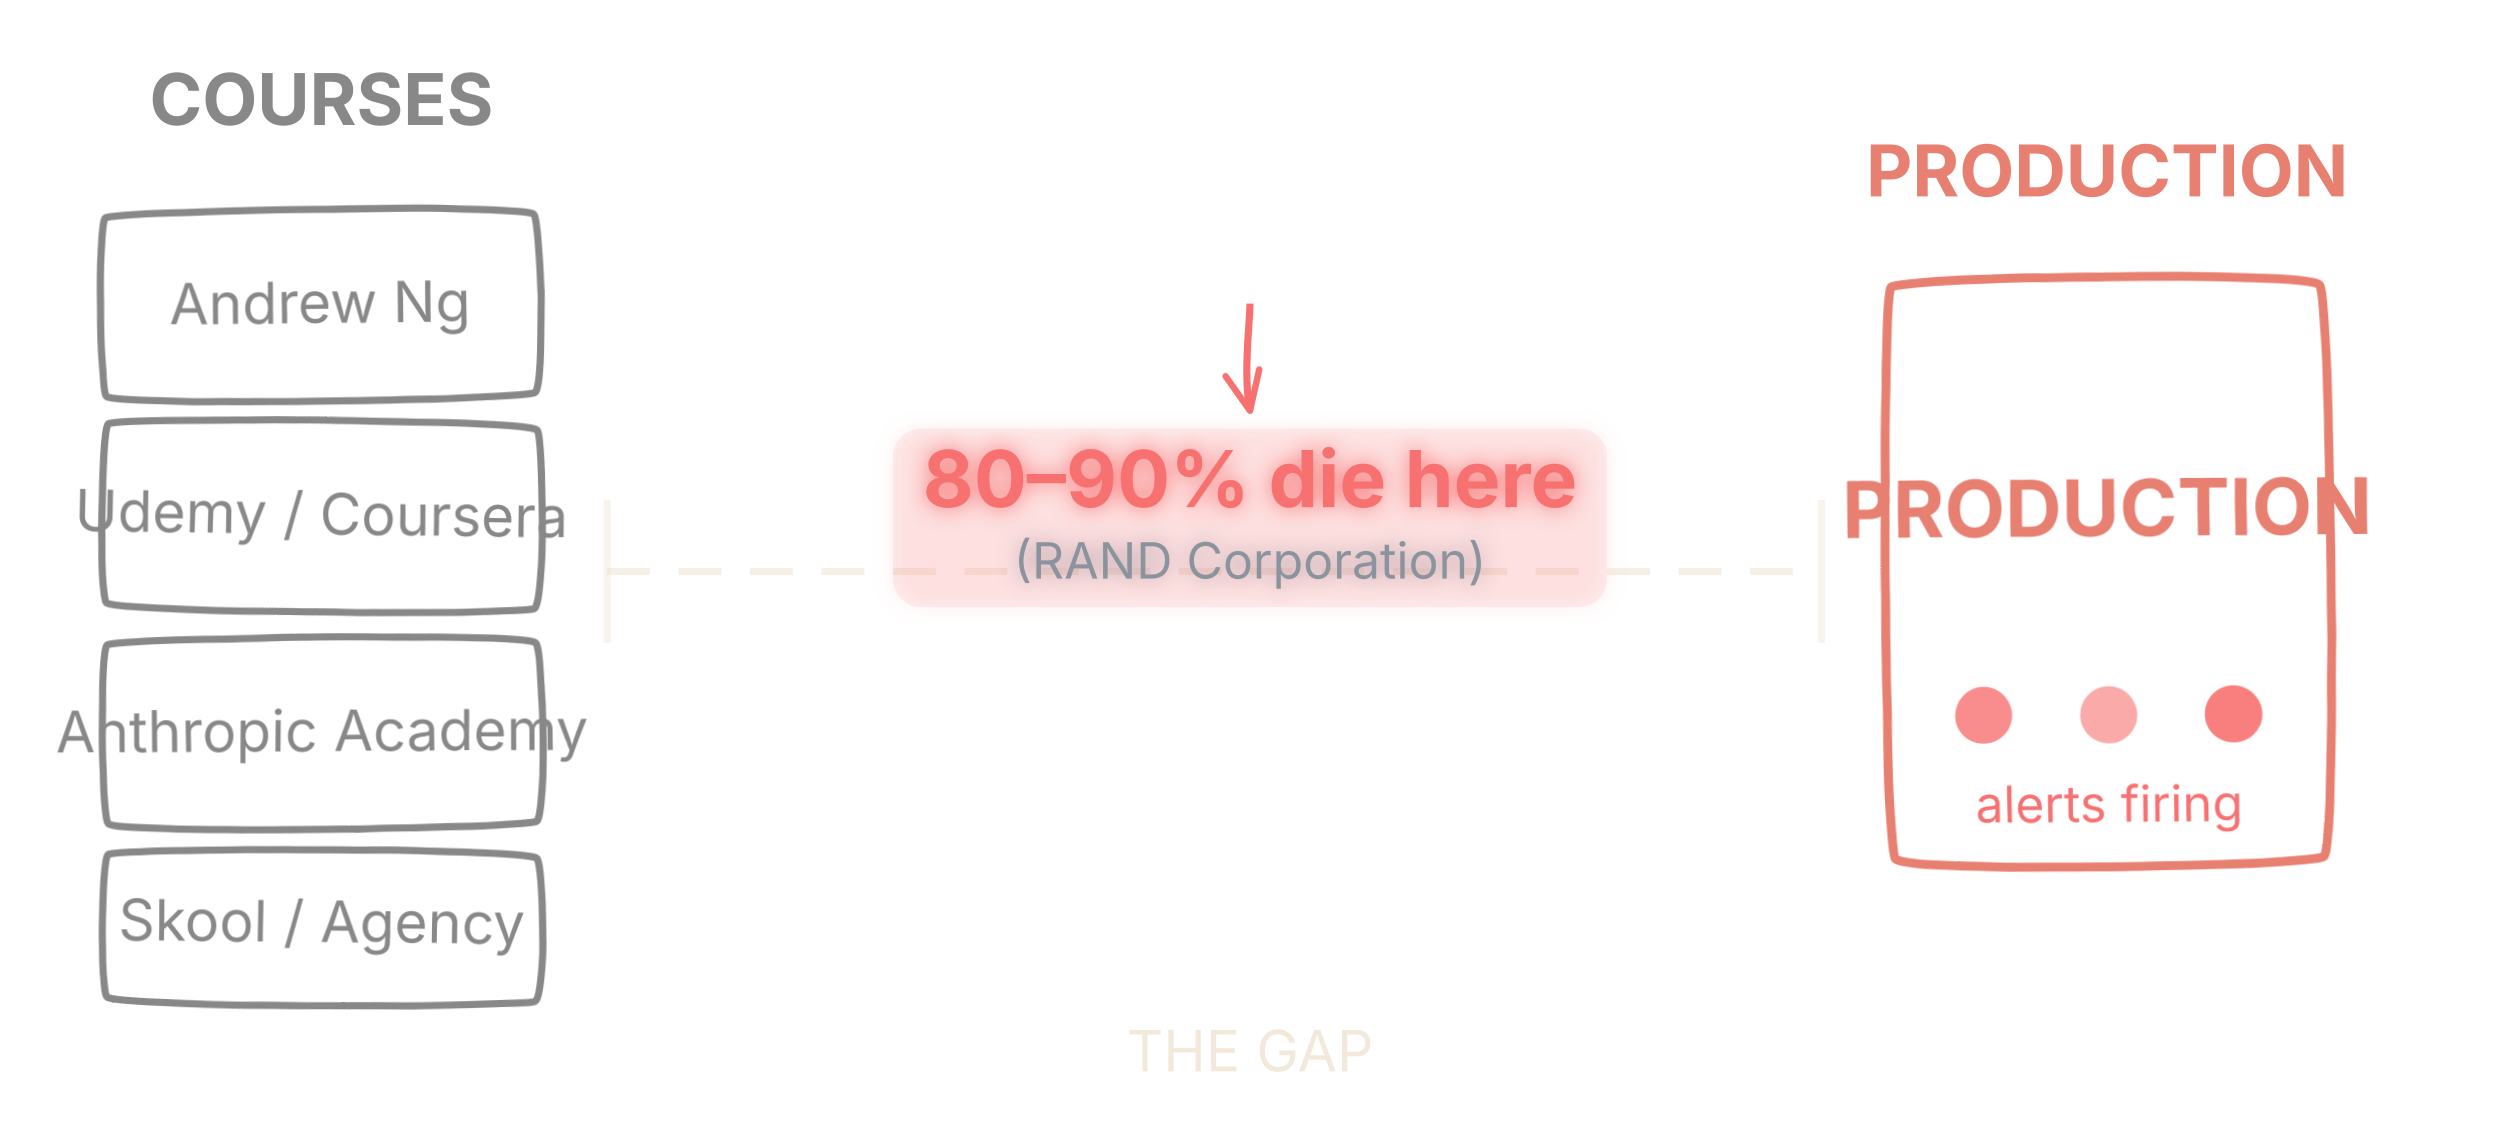
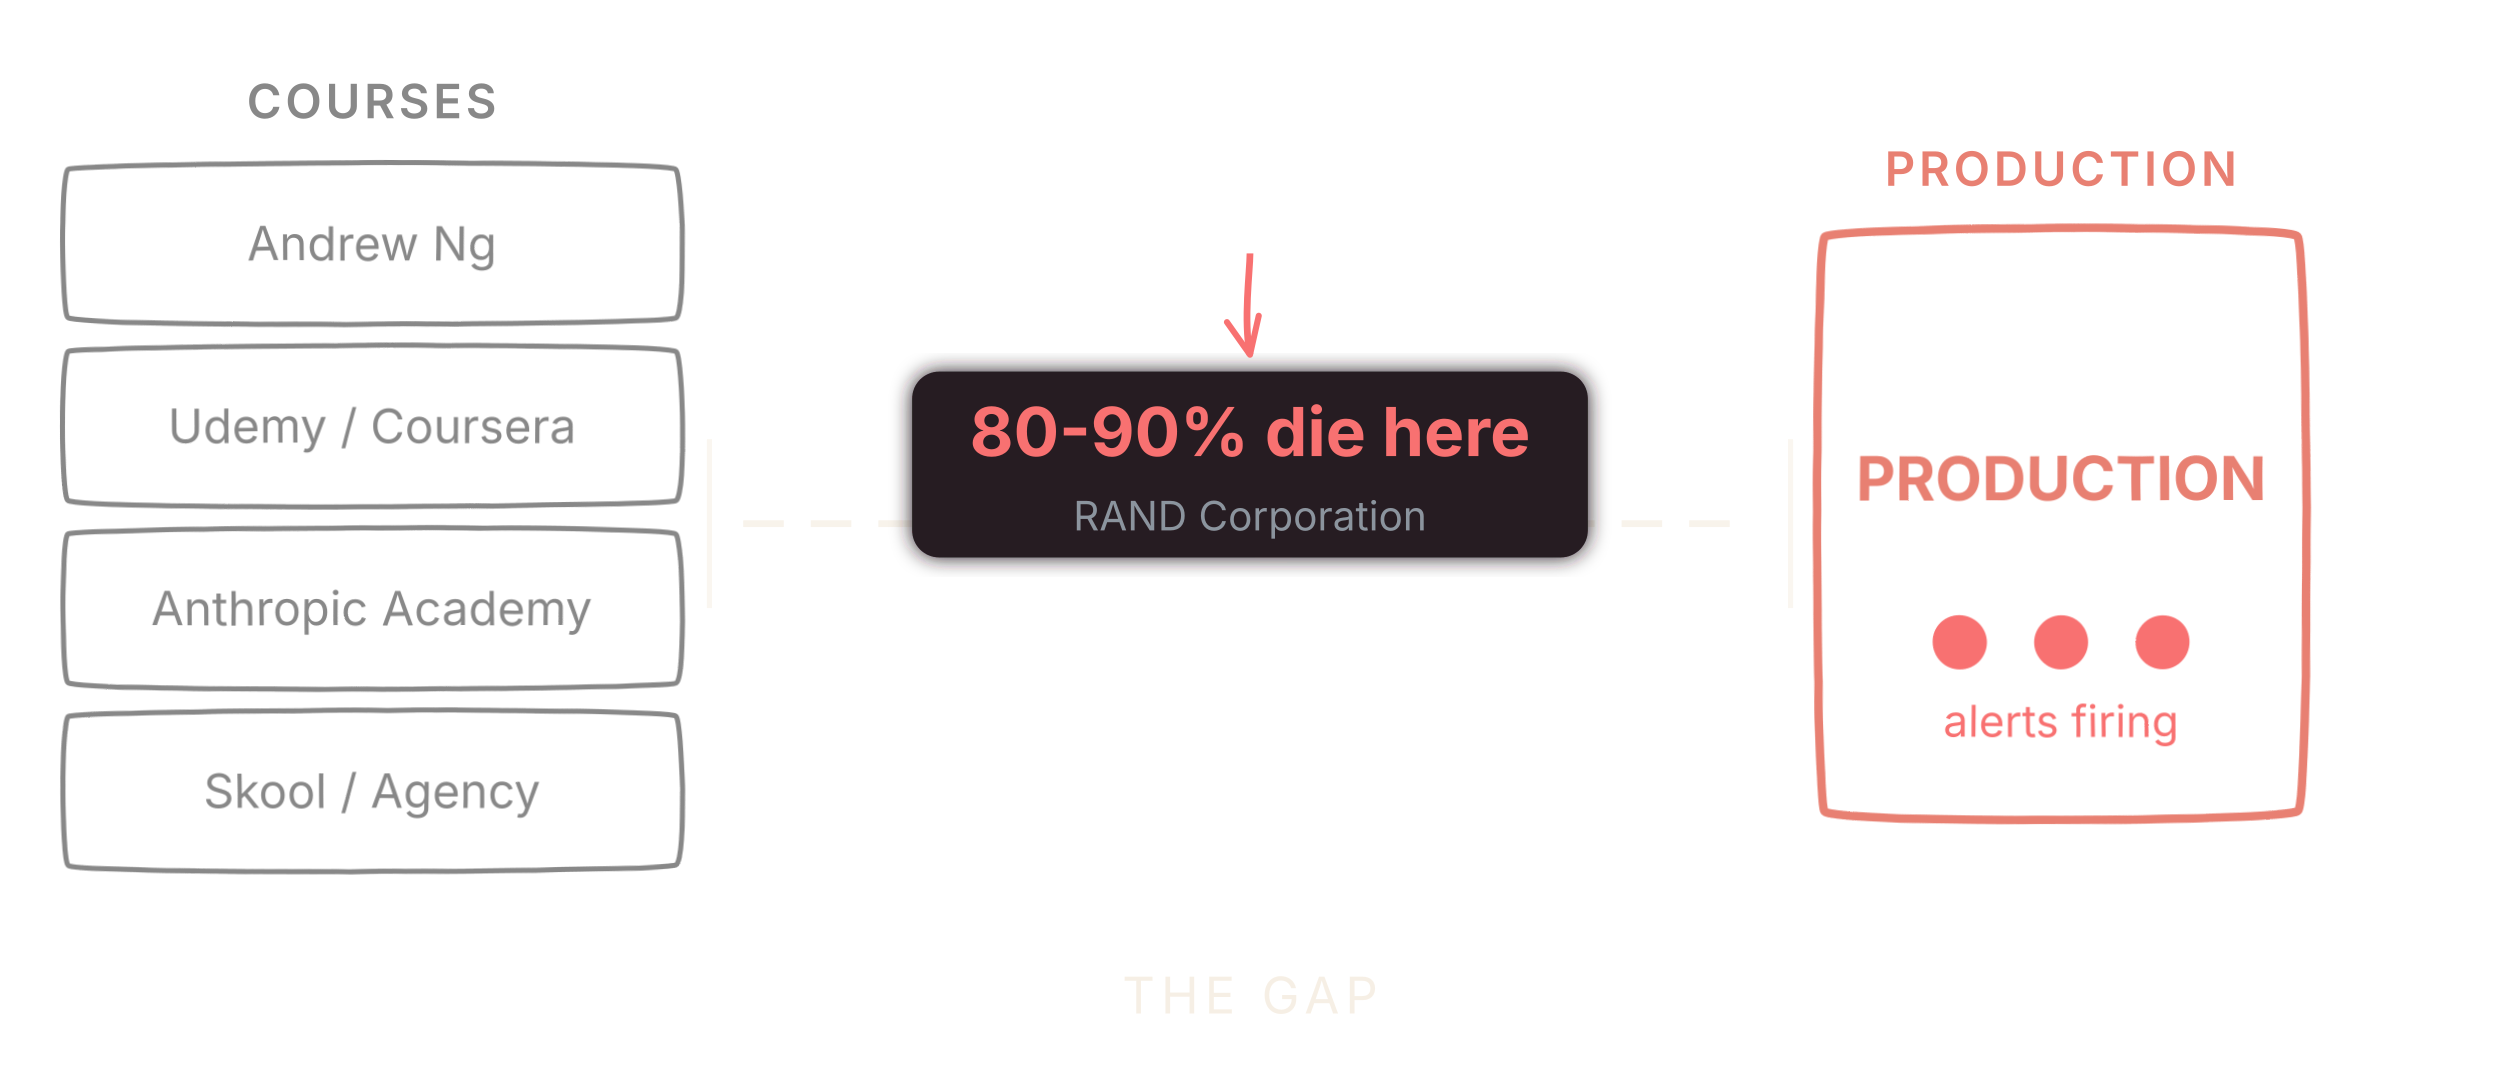
- <svg xmlns="http://www.w3.org/2000/svg" viewBox="0 0 700 320" style="width:100%;max-width:700px;">
+ <svg xmlns="http://www.w3.org/2000/svg" viewBox="0 0 740 320" style="width:100%;max-width:740px;">
  <defs>
    <filter id="roughen-1" x="-2%" y="-2%" width="104%" height="104%">
      <feTurbulence type="turbulence" baseFrequency="0.03" numOctaves="2" result="noise" seed="1" />
      <feDisplacementMap in="SourceGraphic" in2="noise" scale="0.4" xChannelSelector="R" yChannelSelector="G" />
    </filter>
    <filter id="glow-1">
      <feGaussianBlur stdDeviation="3" result="blur" />
      <feMerge>
        <feMergeNode in="blur" />
        <feMergeNode in="SourceGraphic" />
      </feMerge>
    </filter>
    <marker id="arrow-gap" viewBox="0 0 12 10" refX="10" refY="5" markerWidth="8" markerHeight="6" orient="auto-start-reverse" fill="none" stroke="#f87171" stroke-width="1.5" stroke-linecap="round" stroke-linejoin="round">
      <path d="M 1,1 L 10,5 L 1,9" />
    </marker>
  </defs>
-   <g filter="url(#roughen-1)" transform="rotate(-0.5, 130, 140)">
-     <path d="M 30,60 C 32,58 148,57 150,60 C 152,62 153,108 150,110 C 148,112 32,113 30,110 C 28,108 28,62 30,60 Z" fill="none" stroke="#888888" stroke-width="2" stroke-linecap="round" stroke-linejoin="round" />
-     <text x="90" y="90" text-anchor="middle" font-family="'Inter', sans-serif" font-size="16" fill="#888888">Andrew Ng</text>
+   <style>
+     @keyframes alertBlink {
+       0%, 100% { opacity: 0.9; r: 8; }
+       50% { opacity: 0.3; r: 6; }
+     }
+     .alert-dot { animation: alertBlink 1.5s ease-in-out infinite; }
+     .alert-dot:nth-child(2) { animation-delay: 0.3s; }
+     .alert-dot:nth-child(3) { animation-delay: 0.6s; }
+   </style>
+   <text x="110" y="35" text-anchor="middle" font-family="'Inter', sans-serif" font-size="14" fill="#888888" font-weight="600" letter-spacing="0.08em">COURSES</text>
+   <g filter="url(#roughen-1)">
+     <path d="M 20,50 C 22,48 198,47 200,50 C 202,52 203,92 200,94 C 198,96 22,97 20,94 C 18,92 18,52 20,50 Z" fill="none" stroke="#888888" stroke-width="1.5" stroke-linecap="round" stroke-linejoin="round" />
+     <text x="110" y="77" text-anchor="middle" font-family="'Inter', sans-serif" font-size="14" fill="#888888">Andrew Ng</text>
  </g>
-   <g filter="url(#roughen-1)" transform="rotate(0.8, 130, 140)">
-     <path d="M 30,120 C 33,118 147,117 150,120 C 152,122 153,168 150,170 C 147,172 33,173 30,170 C 28,168 28,122 30,120 Z" fill="none" stroke="#888888" stroke-width="2" stroke-linecap="round" stroke-linejoin="round" />
-     <text x="90" y="150" text-anchor="middle" font-family="'Inter', sans-serif" font-size="16" fill="#888888">Udemy / Coursera</text>
+   <g filter="url(#roughen-1)">
+     <path d="M 20,104 C 22,102 198,101 200,104 C 202,106 203,146 200,148 C 198,150 22,151 20,148 C 18,146 18,106 20,104 Z" fill="none" stroke="#888888" stroke-width="1.5" stroke-linecap="round" stroke-linejoin="round" />
+     <text x="110" y="131" text-anchor="middle" font-family="'Inter', sans-serif" font-size="14" fill="#888888">Udemy / Coursera</text>
  </g>
-   <g filter="url(#roughen-1)" transform="rotate(-0.3, 130, 200)">
-     <path d="M 30,180 C 32,178 148,177 150,180 C 152,182 153,228 150,230 C 148,232 32,233 30,230 C 28,228 28,182 30,180 Z" fill="none" stroke="#888888" stroke-width="2" stroke-linecap="round" stroke-linejoin="round" />
-     <text x="90" y="210" text-anchor="middle" font-family="'Inter', sans-serif" font-size="16" fill="#888888">Anthropic Academy</text>
+   <g filter="url(#roughen-1)">
+     <path d="M 20,158 C 22,156 198,155 200,158 C 202,160 203,200 200,202 C 198,204 22,205 20,202 C 18,200 18,160 20,158 Z" fill="none" stroke="#888888" stroke-width="1.5" stroke-linecap="round" stroke-linejoin="round" />
+     <text x="110" y="185" text-anchor="middle" font-family="'Inter', sans-serif" font-size="14" fill="#888888">Anthropic Academy</text>
  </g>
-   <g filter="url(#roughen-1)" transform="rotate(0.5, 130, 260)">
-     <path d="M 30,240 C 33,238 147,237 150,240 C 152,242 153,278 150,280 C 148,282 32,283 30,280 C 28,278 28,242 30,240 Z" fill="none" stroke="#888888" stroke-width="2" stroke-linecap="round" stroke-linejoin="round" />
-     <text x="90" y="264" text-anchor="middle" font-family="'Inter', sans-serif" font-size="16" fill="#888888">Skool / Agency</text>
+   <g filter="url(#roughen-1)">
+     <path d="M 20,212 C 22,210 198,209 200,212 C 202,214 203,254 200,256 C 198,258 22,259 20,256 C 18,254 18,214 20,212 Z" fill="none" stroke="#888888" stroke-width="1.5" stroke-linecap="round" stroke-linejoin="round" />
+     <text x="110" y="239" text-anchor="middle" font-family="'Inter', sans-serif" font-size="14" fill="#888888">Skool / Agency</text>
  </g>
-   <text x="90" y="35" text-anchor="middle" font-family="'Inter', sans-serif" font-size="20" fill="#888888" font-weight="700">COURSES</text>
-   <g filter="url(#roughen-1)" transform="rotate(-0.4, 590, 160)">
-     <path d="M 530,80 C 533,77 647,76 650,80 C 653,83 654,238 650,240 C 647,243 533,244 530,240 C 527,237 527,83 530,80 Z" fill="none" stroke="#e88072" stroke-width="2.5" stroke-linecap="round" stroke-linejoin="round" />
-     <text x="590" y="150" text-anchor="middle" font-family="'Inter', sans-serif" font-size="22" fill="#e88072" font-weight="700">PRODUCTION</text>
-     <circle cx="555" cy="200" r="8" fill="#f87171" opacity="0.8" />
-     <circle cx="590" cy="200" r="8" fill="#f87171" opacity="0.6" />
-     <circle cx="625" cy="200" r="8" fill="#f87171" opacity="0.9" />
-     <text x="590" y="230" text-anchor="middle" font-family="'Inter', sans-serif" font-size="14" fill="#f87171">alerts firing</text>
+   <line x1="210" y1="130" x2="210" y2="180" stroke="#eee0cc" stroke-width="1.5" opacity="0.3" />
+   <line x1="220" y1="155" x2="520" y2="155" stroke="#eee0cc" stroke-width="2" stroke-dasharray="12,8" opacity="0.4" />
+   <g filter="url(#glow-1)">
+     <rect x="270" y="110" width="200" height="55" rx="8" fill="#0d1117" stroke="none" />
+     <rect x="270" y="110" width="200" height="55" rx="8" fill="rgba(248,113,113,0.12)" stroke="none" />
+     <text x="370" y="135" text-anchor="middle" font-family="'Inter', sans-serif" font-size="20" fill="#f87171" font-weight="700">80-90% die here</text>
+     <text x="370" y="157" text-anchor="middle" font-family="'Inter', sans-serif" font-size="12" fill="#8b949e">RAND Corporation</text>
  </g>
-   <text x="590" y="55" text-anchor="middle" font-family="'Inter', sans-serif" font-size="20" fill="#e88072" font-weight="700">PRODUCTION</text>
-   <line x1="170" y1="160" x2="510" y2="160" stroke="#eee0cc" stroke-width="2" stroke-dasharray="12,8" opacity="0.5" />
-   <line x1="170" y1="140" x2="170" y2="180" stroke="#eee0cc" stroke-width="2" opacity="0.4" />
-   <line x1="510" y1="140" x2="510" y2="180" stroke="#eee0cc" stroke-width="2" opacity="0.4" />
-   <g filter="url(#glow-1)">
-     <rect x="250" y="120" width="200" height="50" rx="8" fill="rgba(248,113,113,0.12)" stroke="none" />
-     <text x="350" y="142" text-anchor="middle" font-family="'Inter', sans-serif" font-size="22" fill="#f87171" font-weight="700">80–90% die here</text>
-     <text x="350" y="162" text-anchor="middle" font-family="'Inter', sans-serif" font-size="14" fill="#8b949e">(RAND Corporation)</text>
+   <path d="M 370,75 C 370,80 368,95 370,105" stroke="#f87171" stroke-width="2" fill="none" marker-end="url(#arrow-gap)" />
+   <text x="610" y="55" text-anchor="middle" font-family="'Inter', sans-serif" font-size="14" fill="#e88072" font-weight="600" letter-spacing="0.08em">PRODUCTION</text>
+   <g filter="url(#roughen-1)">
+     <path d="M 540,70 C 543,67 677,66 680,70 C 683,73 684,238 680,240 C 677,243 543,244 540,240 C 537,237 537,73 540,70 Z" fill="none" stroke="#e88072" stroke-width="2.5" stroke-linecap="round" stroke-linejoin="round" />
+     <text x="610" y="148" text-anchor="middle" font-family="'Inter', sans-serif" font-size="18" fill="#e88072" font-weight="700">PRODUCTION</text>
+     <circle class="alert-dot" cx="580" cy="190" r="8" fill="#f87171" />
+     <circle class="alert-dot" cx="610" cy="190" r="8" fill="#f87171" />
+     <circle class="alert-dot" cx="640" cy="190" r="8" fill="#f87171" />
+     <text x="610" y="218" text-anchor="middle" font-family="'Inter', sans-serif" font-size="13" fill="#f87171">alerts firing</text>
  </g>
-   <path d="M 350,85 C 350,90 348,105 350,115" stroke="#f87171" stroke-width="2" fill="none" marker-end="url(#arrow-gap)" />
-   <text x="350" y="300" text-anchor="middle" font-family="'Inter', sans-serif" font-size="16" fill="#eee0cc" opacity="0.7">THE GAP</text>
+   <line x1="530" y1="130" x2="530" y2="180" stroke="#eee0cc" stroke-width="1.5" opacity="0.3" />
+   <text x="370" y="300" text-anchor="middle" font-family="'Inter', sans-serif" font-size="15" fill="#eee0cc" opacity="0.5" letter-spacing="0.12em">THE GAP</text>
</svg>
